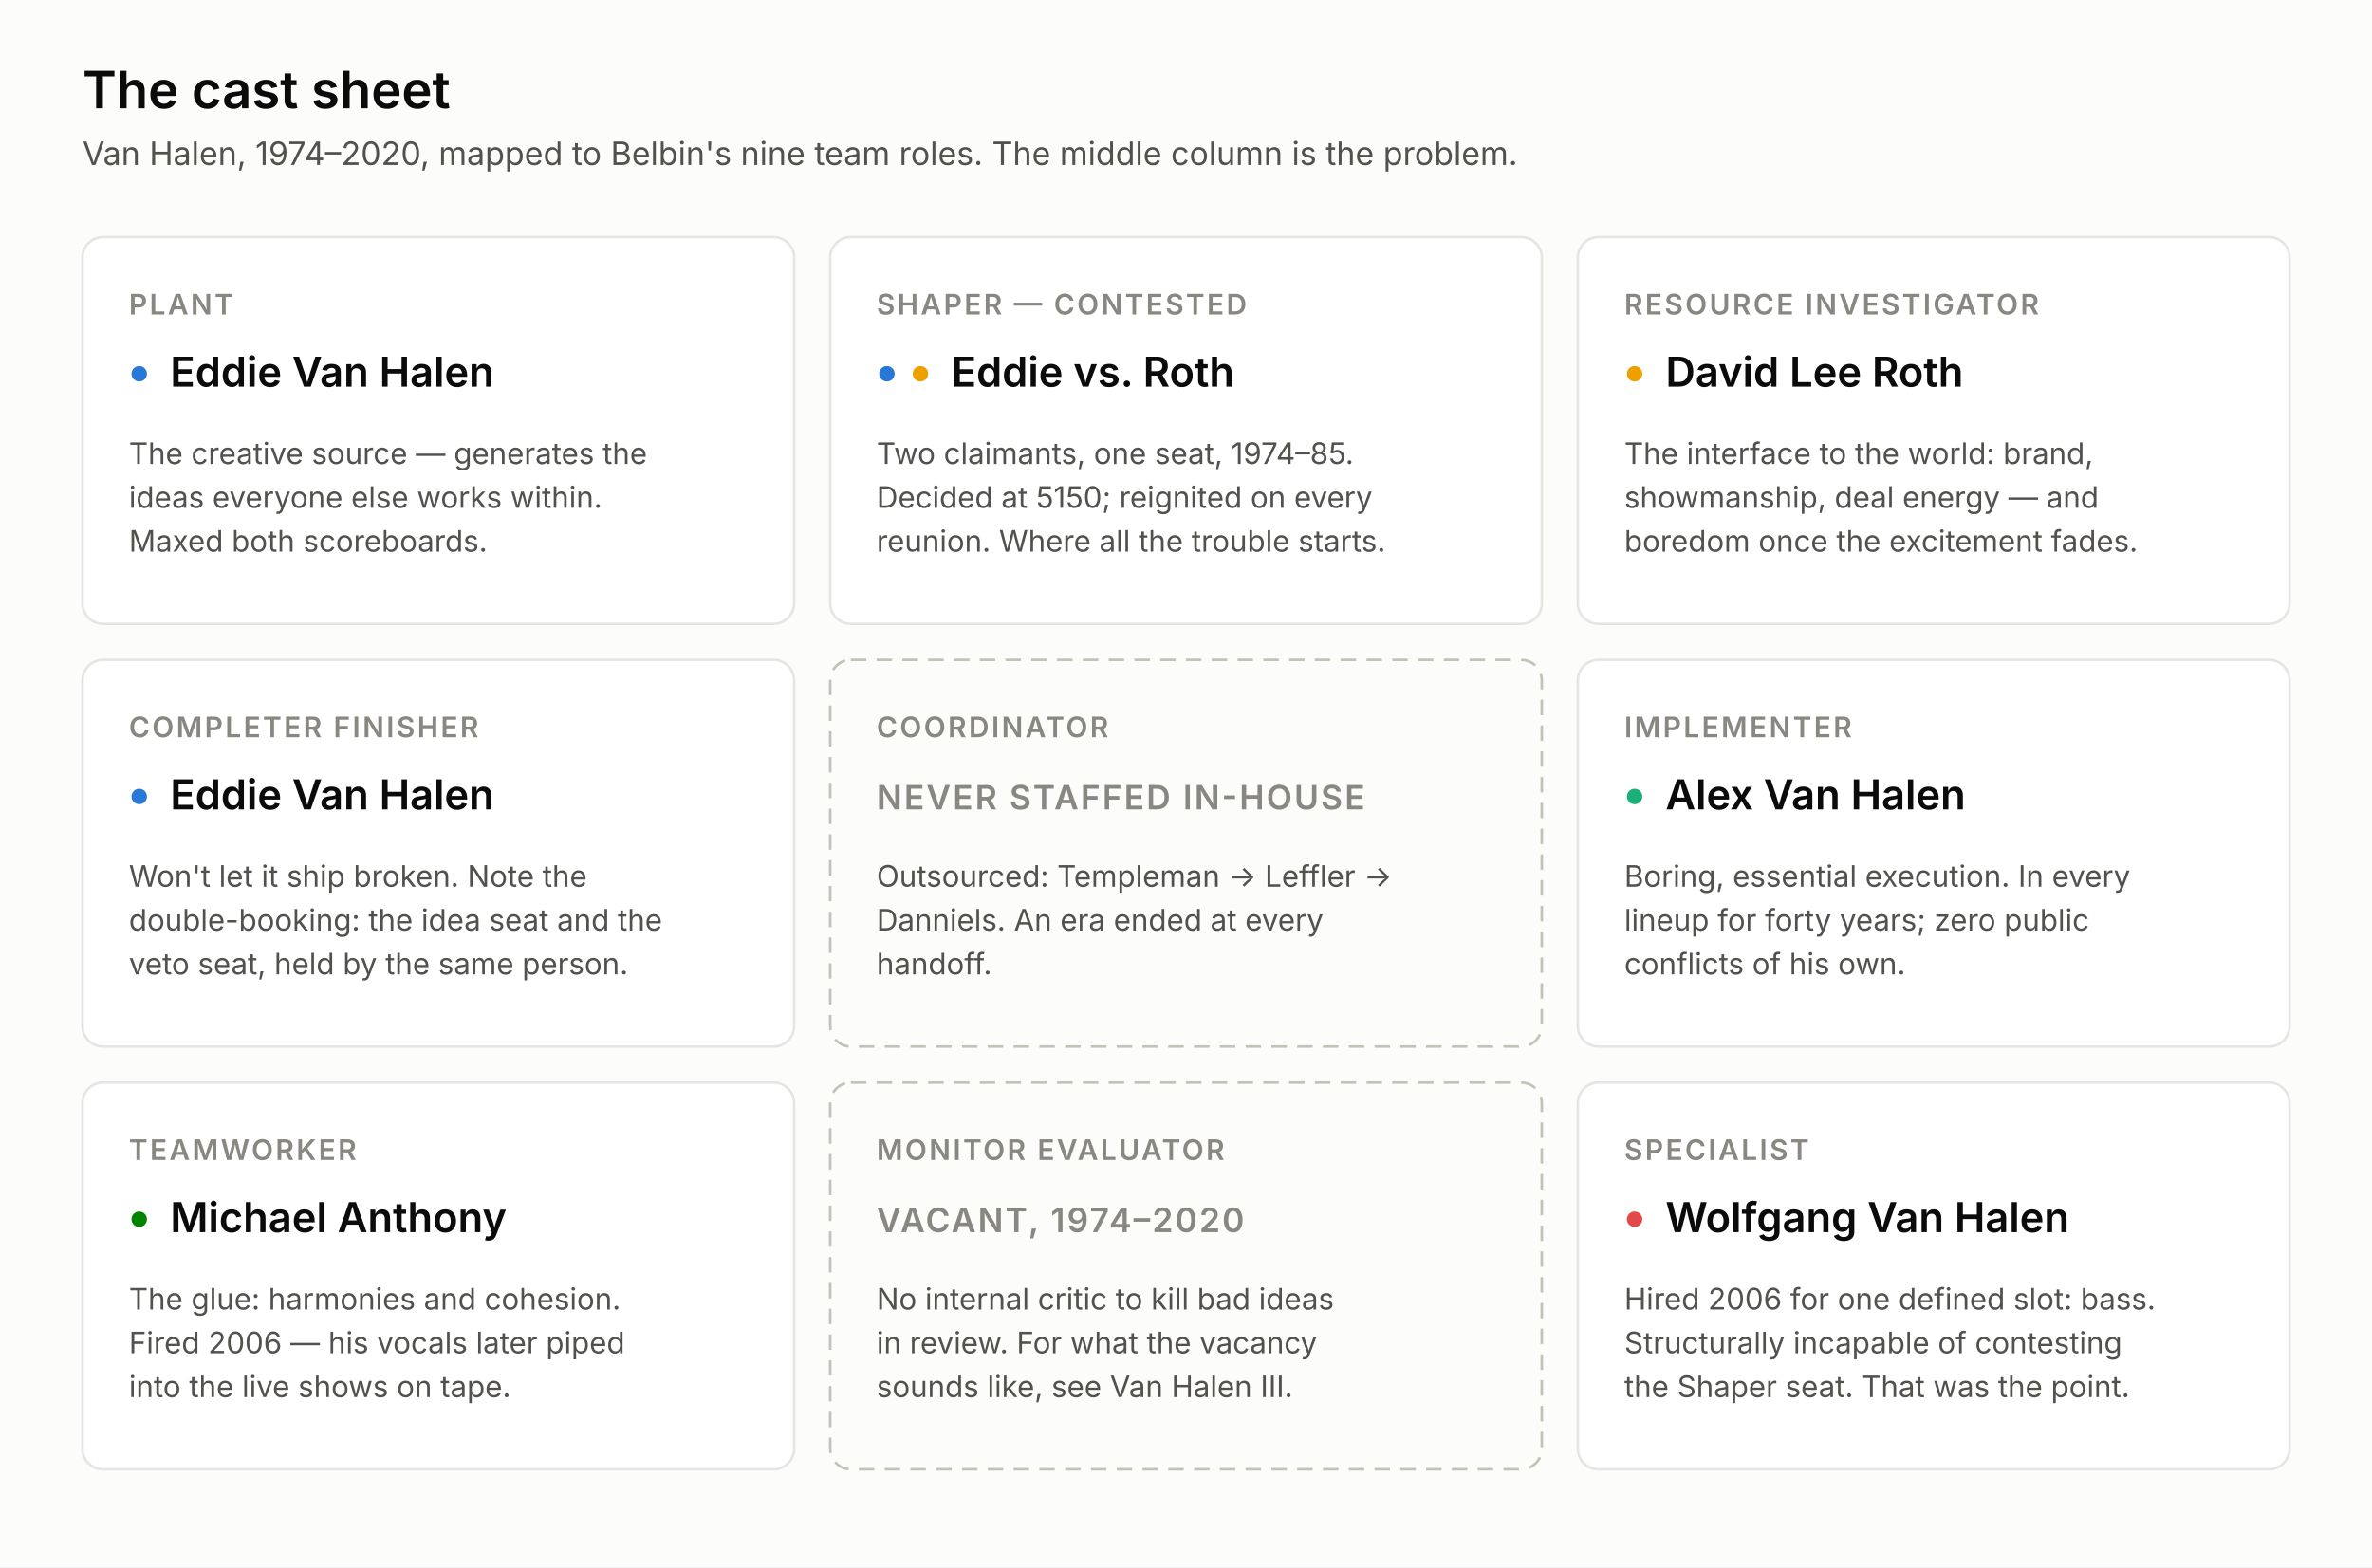
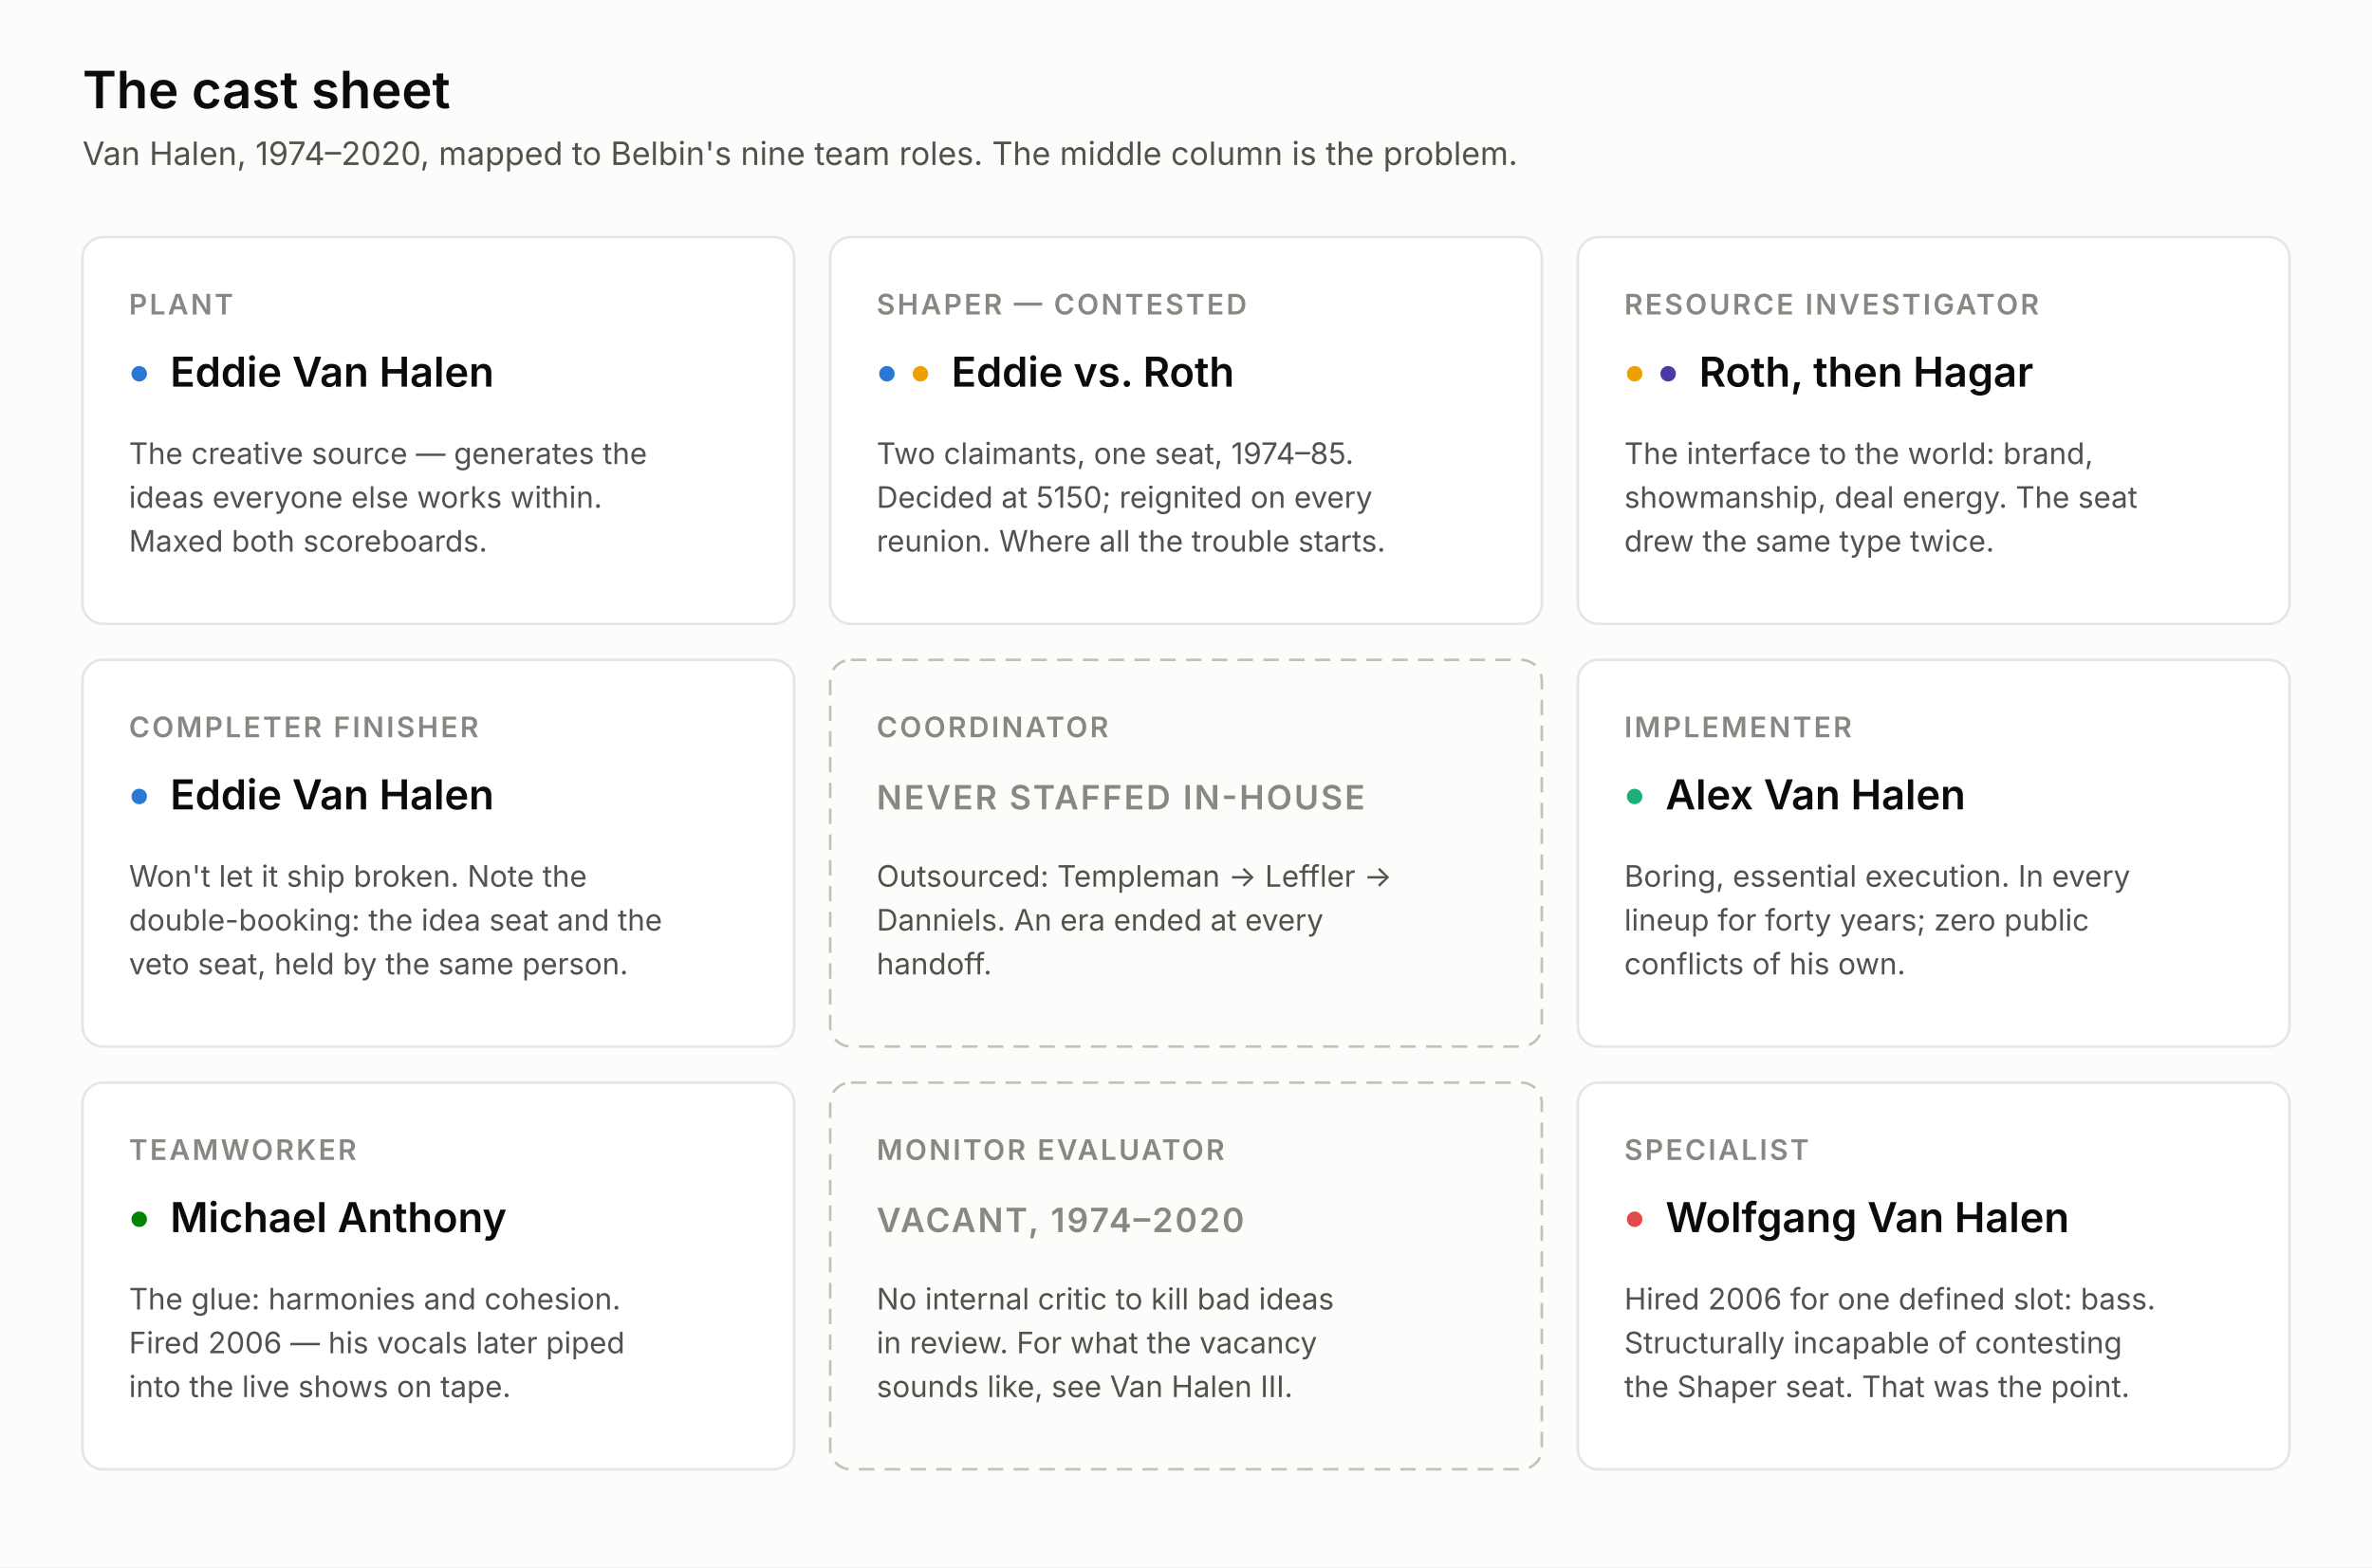
<svg xmlns="http://www.w3.org/2000/svg" width="920" height="608" viewBox="0 0 920 608" role="img" aria-label="Van Halen mapped to Belbin's nine team roles. The Shaper seat is contested between Eddie Van Halen and David Lee Roth; the Coordinator seat was never staffed in-house; the Monitor Evaluator seat was vacant from 1974 to 2020.">
  <style>
    .surface { fill: #fcfcfb; }
    .card { fill: #ffffff; stroke: rgba(11,11,11,0.10); }
    .card-vacant { fill: #fcfcfb; stroke: #c3c2b7; stroke-dasharray: 6 4; }
    .ink { fill: #0b0b0b; }
    .ink2 { fill: #52514e; }
    .muted { fill: #898781; }
    .ring { stroke: #ffffff; }
    .dot-eddie { fill: #2a78d6; }
    .dot-alex { fill: #1baf7a; }
    .dot-roth { fill: #eda100; }
    .dot-anthony { fill: #008300; }
+     .dot-hagar { fill: #4a3aa7; }
    .dot-wolf { fill: #e34948; }
    text { font-family: system-ui, -apple-system, "Segoe UI", sans-serif; }
    .title { font-size: 20px; font-weight: 600; }
    .subtitle { font-size: 12.5px; }
    .role { font-size: 11px; font-weight: 600; letter-spacing: 0.08em; }
    .name { font-size: 16px; font-weight: 600; }
    .name-vacant { font-size: 13px; font-weight: 600; letter-spacing: 0.06em; }
    .note { font-size: 11.5px; }
    @media (prefers-color-scheme: dark) {
      .surface { fill: #1a1a19; }
      .card { fill: #222221; stroke: rgba(255,255,255,0.10); }
      .card-vacant { fill: #1a1a19; stroke: #383835; }
      .ink { fill: #ffffff; }
      .ink2 { fill: #c3c2b7; }
      .ring { stroke: #222221; }
      .dot-eddie { fill: #3987e5; }
      .dot-alex { fill: #199e70; }
      .dot-roth { fill: #c98500; }
+       .dot-hagar { fill: #9085e9; }
      .dot-wolf { fill: #e66767; }
    }
  </style>
  <rect class="surface" x="0" y="0" width="920" height="608" />
  <text class="title ink" x="32" y="42">The cast sheet</text>
  <text class="subtitle ink2" x="32" y="64">Van Halen, 1974–2020, mapped to Belbin's nine team roles. The middle column is the problem.</text>
  <g>
    <rect class="card" x="32" y="92" width="276" height="150" rx="8" />
    <text class="role muted" x="50" y="122">PLANT</text>
    <circle class="dot-eddie ring" cx="54" cy="145" r="4" stroke-width="2" />
    <text class="name ink" x="66" y="150">Eddie Van Halen</text>
    <text class="note ink2" x="50" y="180">The creative source — generates the</text>
    <text class="note ink2" x="50" y="197">ideas everyone else works within.</text>
    <text class="note ink2" x="50" y="214">Maxed both scoreboards.</text>
  </g>
  <g>
    <rect class="card" x="322" y="92" width="276" height="150" rx="8" />
    <text class="role muted" x="340" y="122">SHAPER — CONTESTED</text>
    <circle class="dot-eddie ring" cx="344" cy="145" r="4" stroke-width="2" />
    <circle class="dot-roth ring" cx="357" cy="145" r="4" stroke-width="2" />
    <text class="name ink" x="369" y="150">Eddie vs. Roth</text>
    <text class="note ink2" x="340" y="180">Two claimants, one seat, 1974–85.</text>
    <text class="note ink2" x="340" y="197">Decided at 5150; reignited on every</text>
    <text class="note ink2" x="340" y="214">reunion. Where all the trouble starts.</text>
  </g>
  <g>
    <rect class="card" x="612" y="92" width="276" height="150" rx="8" />
    <text class="role muted" x="630" y="122">RESOURCE INVESTIGATOR</text>
    <circle class="dot-roth ring" cx="634" cy="145" r="4" stroke-width="2" />
-     <text class="name ink" x="646" y="150">David Lee Roth</text>
+     <circle class="dot-hagar ring" cx="647" cy="145" r="4" stroke-width="2" />
+     <text class="name ink" x="659" y="150">Roth, then Hagar</text>
    <text class="note ink2" x="630" y="180">The interface to the world: brand,</text>
-     <text class="note ink2" x="630" y="197">showmanship, deal energy — and</text>
-     <text class="note ink2" x="630" y="214">boredom once the excitement fades.</text>
+     <text class="note ink2" x="630" y="197">showmanship, deal energy. The seat</text>
+     <text class="note ink2" x="630" y="214">drew the same type twice.</text>
  </g>
  <g>
    <rect class="card" x="32" y="256" width="276" height="150" rx="8" />
    <text class="role muted" x="50" y="286">COMPLETER FINISHER</text>
    <circle class="dot-eddie ring" cx="54" cy="309" r="4" stroke-width="2" />
    <text class="name ink" x="66" y="314">Eddie Van Halen</text>
    <text class="note ink2" x="50" y="344">Won't let it ship broken. Note the</text>
    <text class="note ink2" x="50" y="361">double-booking: the idea seat and the</text>
    <text class="note ink2" x="50" y="378">veto seat, held by the same person.</text>
  </g>
  <g>
    <rect class="card-vacant" x="322" y="256" width="276" height="150" rx="8" />
    <text class="role muted" x="340" y="286">COORDINATOR</text>
    <text class="name-vacant muted" x="340" y="314">NEVER STAFFED IN-HOUSE</text>
    <text class="note ink2" x="340" y="344">Outsourced: Templeman → Leffler →</text>
    <text class="note ink2" x="340" y="361">Danniels. An era ended at every</text>
    <text class="note ink2" x="340" y="378">handoff.</text>
  </g>
  <g>
    <rect class="card" x="612" y="256" width="276" height="150" rx="8" />
    <text class="role muted" x="630" y="286">IMPLEMENTER</text>
    <circle class="dot-alex ring" cx="634" cy="309" r="4" stroke-width="2" />
    <text class="name ink" x="646" y="314">Alex Van Halen</text>
    <text class="note ink2" x="630" y="344">Boring, essential execution. In every</text>
    <text class="note ink2" x="630" y="361">lineup for forty years; zero public</text>
    <text class="note ink2" x="630" y="378">conflicts of his own.</text>
  </g>
  <g>
    <rect class="card" x="32" y="420" width="276" height="150" rx="8" />
    <text class="role muted" x="50" y="450">TEAMWORKER</text>
    <circle class="dot-anthony ring" cx="54" cy="473" r="4" stroke-width="2" />
    <text class="name ink" x="66" y="478">Michael Anthony</text>
    <text class="note ink2" x="50" y="508">The glue: harmonies and cohesion.</text>
    <text class="note ink2" x="50" y="525">Fired 2006 — his vocals later piped</text>
    <text class="note ink2" x="50" y="542">into the live shows on tape.</text>
  </g>
  <g>
    <rect class="card-vacant" x="322" y="420" width="276" height="150" rx="8" />
    <text class="role muted" x="340" y="450">MONITOR EVALUATOR</text>
    <text class="name-vacant muted" x="340" y="478">VACANT, 1974–2020</text>
    <text class="note ink2" x="340" y="508">No internal critic to kill bad ideas</text>
    <text class="note ink2" x="340" y="525">in review. For what the vacancy</text>
    <text class="note ink2" x="340" y="542">sounds like, see Van Halen III.</text>
  </g>
  <g>
    <rect class="card" x="612" y="420" width="276" height="150" rx="8" />
    <text class="role muted" x="630" y="450">SPECIALIST</text>
    <circle class="dot-wolf ring" cx="634" cy="473" r="4" stroke-width="2" />
    <text class="name ink" x="646" y="478">Wolfgang Van Halen</text>
    <text class="note ink2" x="630" y="508">Hired 2006 for one defined slot: bass.</text>
    <text class="note ink2" x="630" y="525">Structurally incapable of contesting</text>
    <text class="note ink2" x="630" y="542">the Shaper seat. That was the point.</text>
  </g>
</svg>
